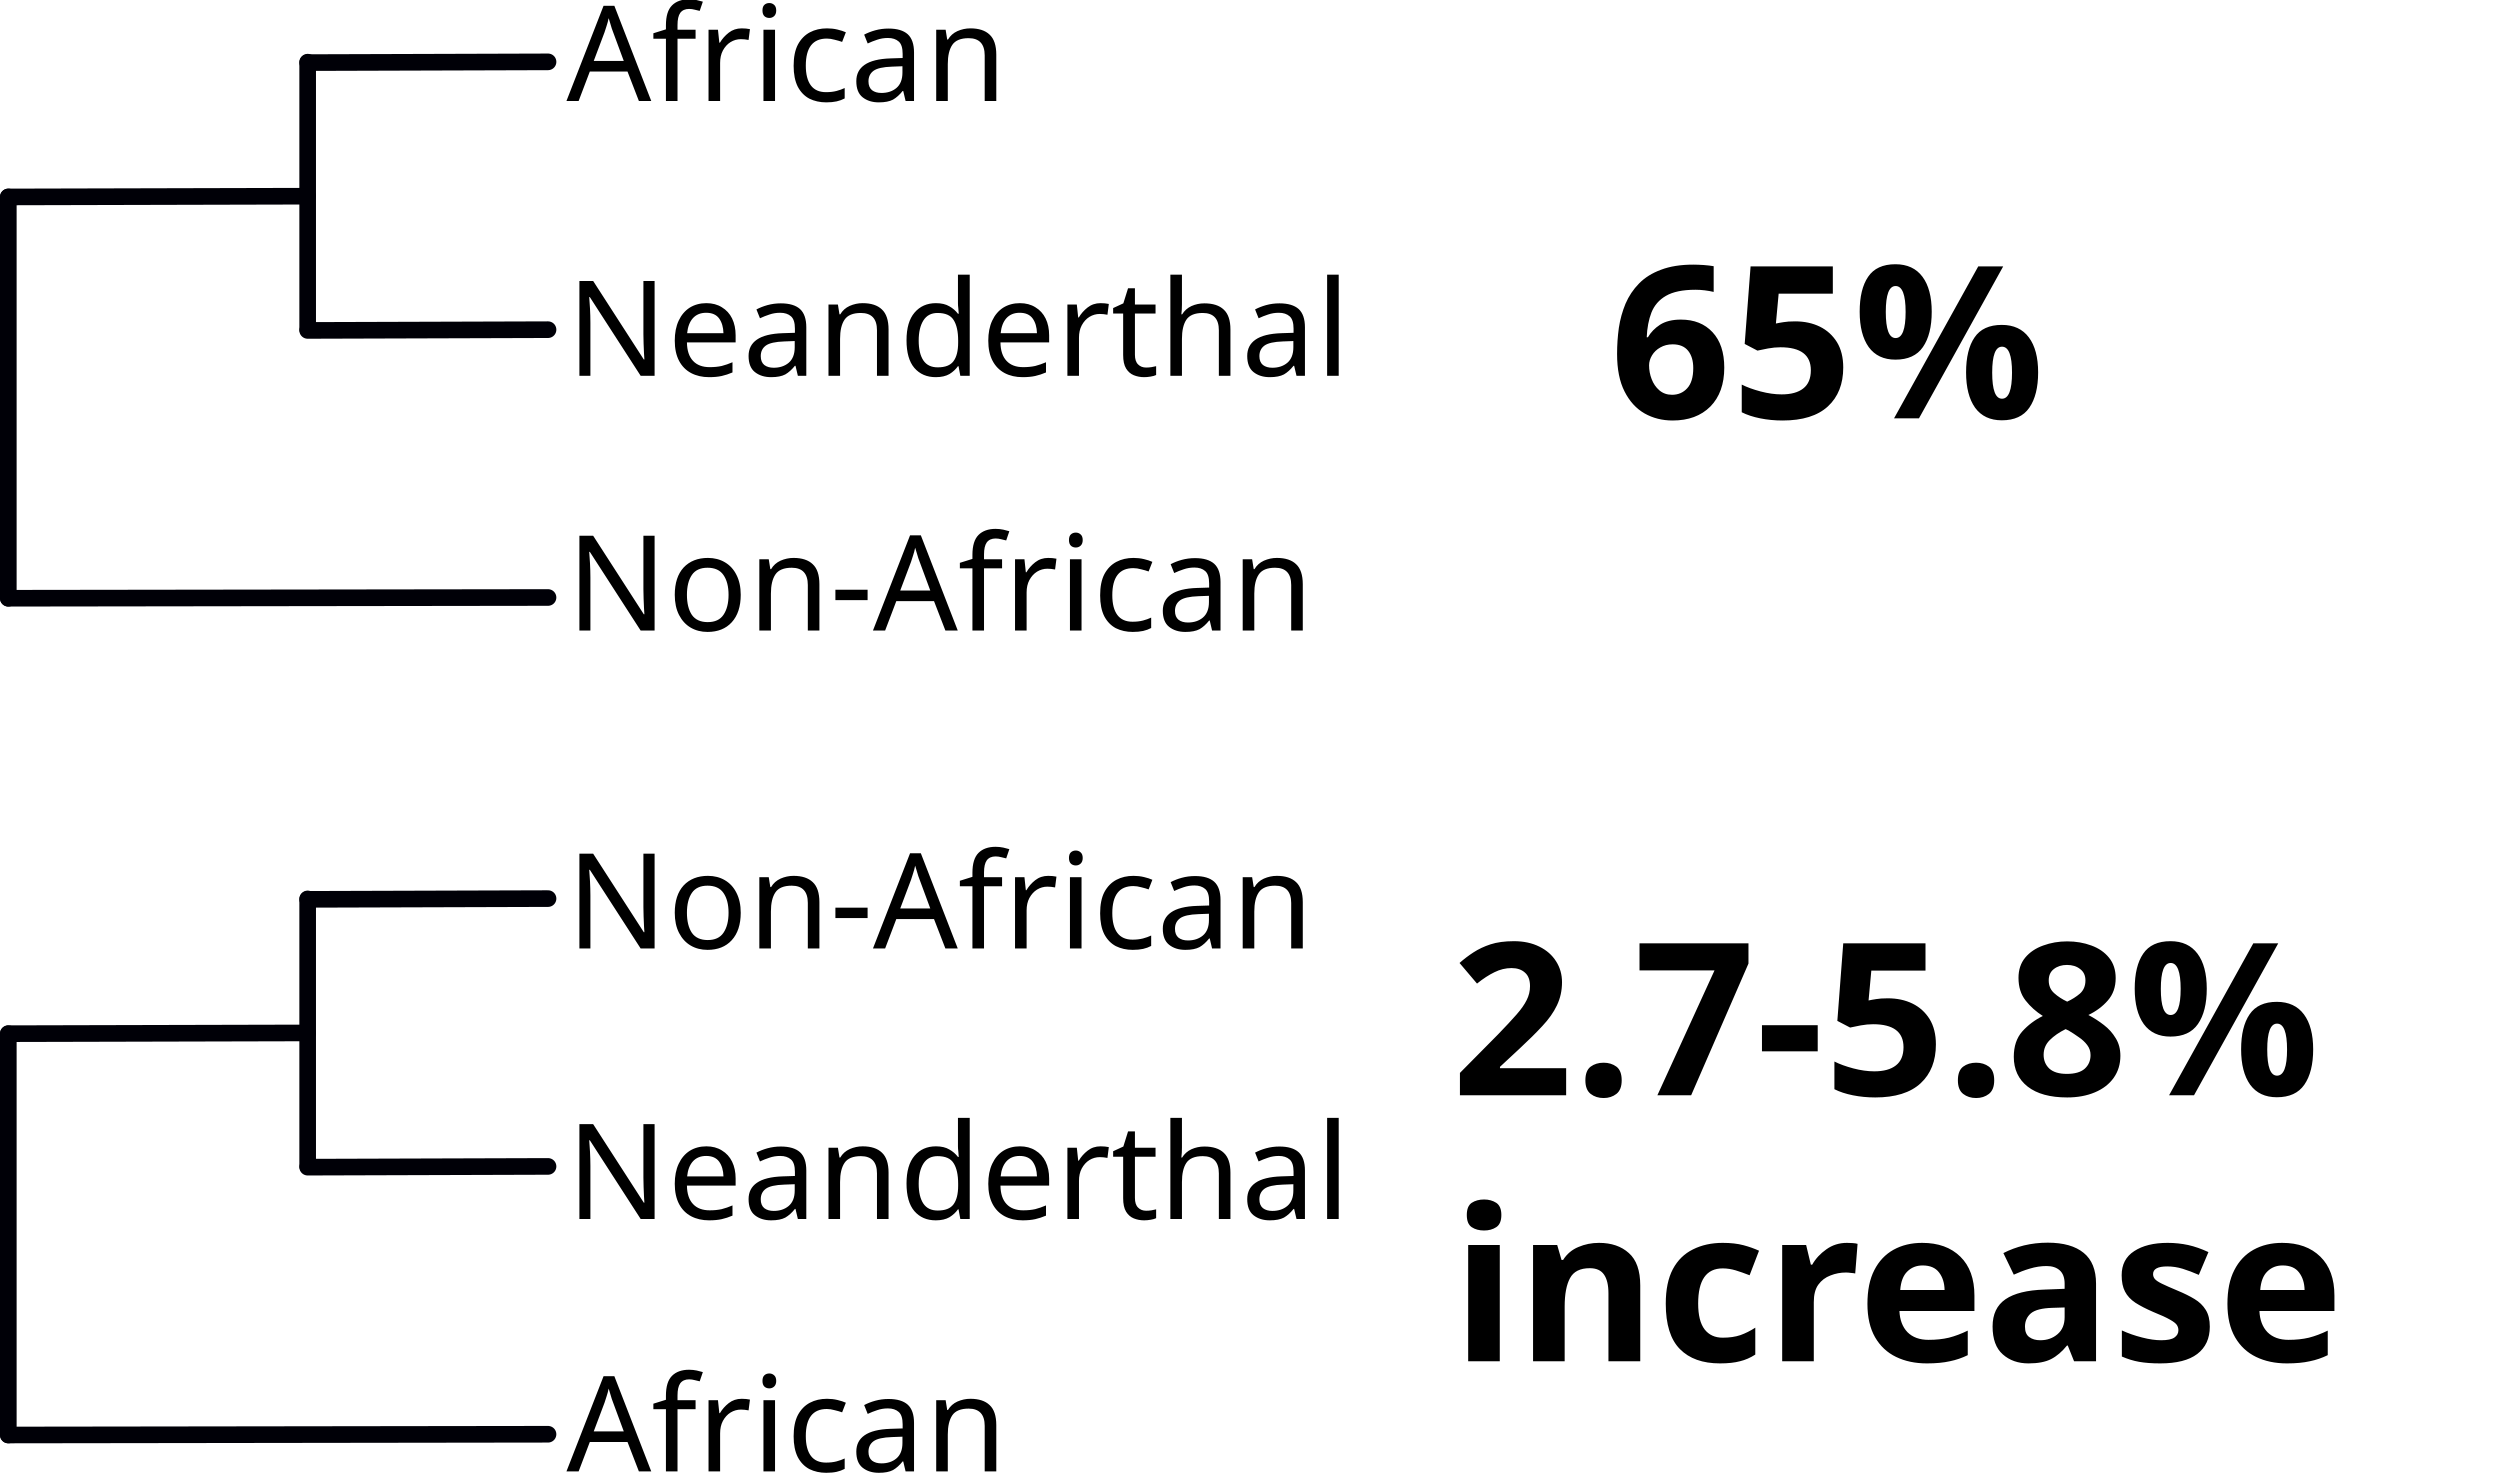
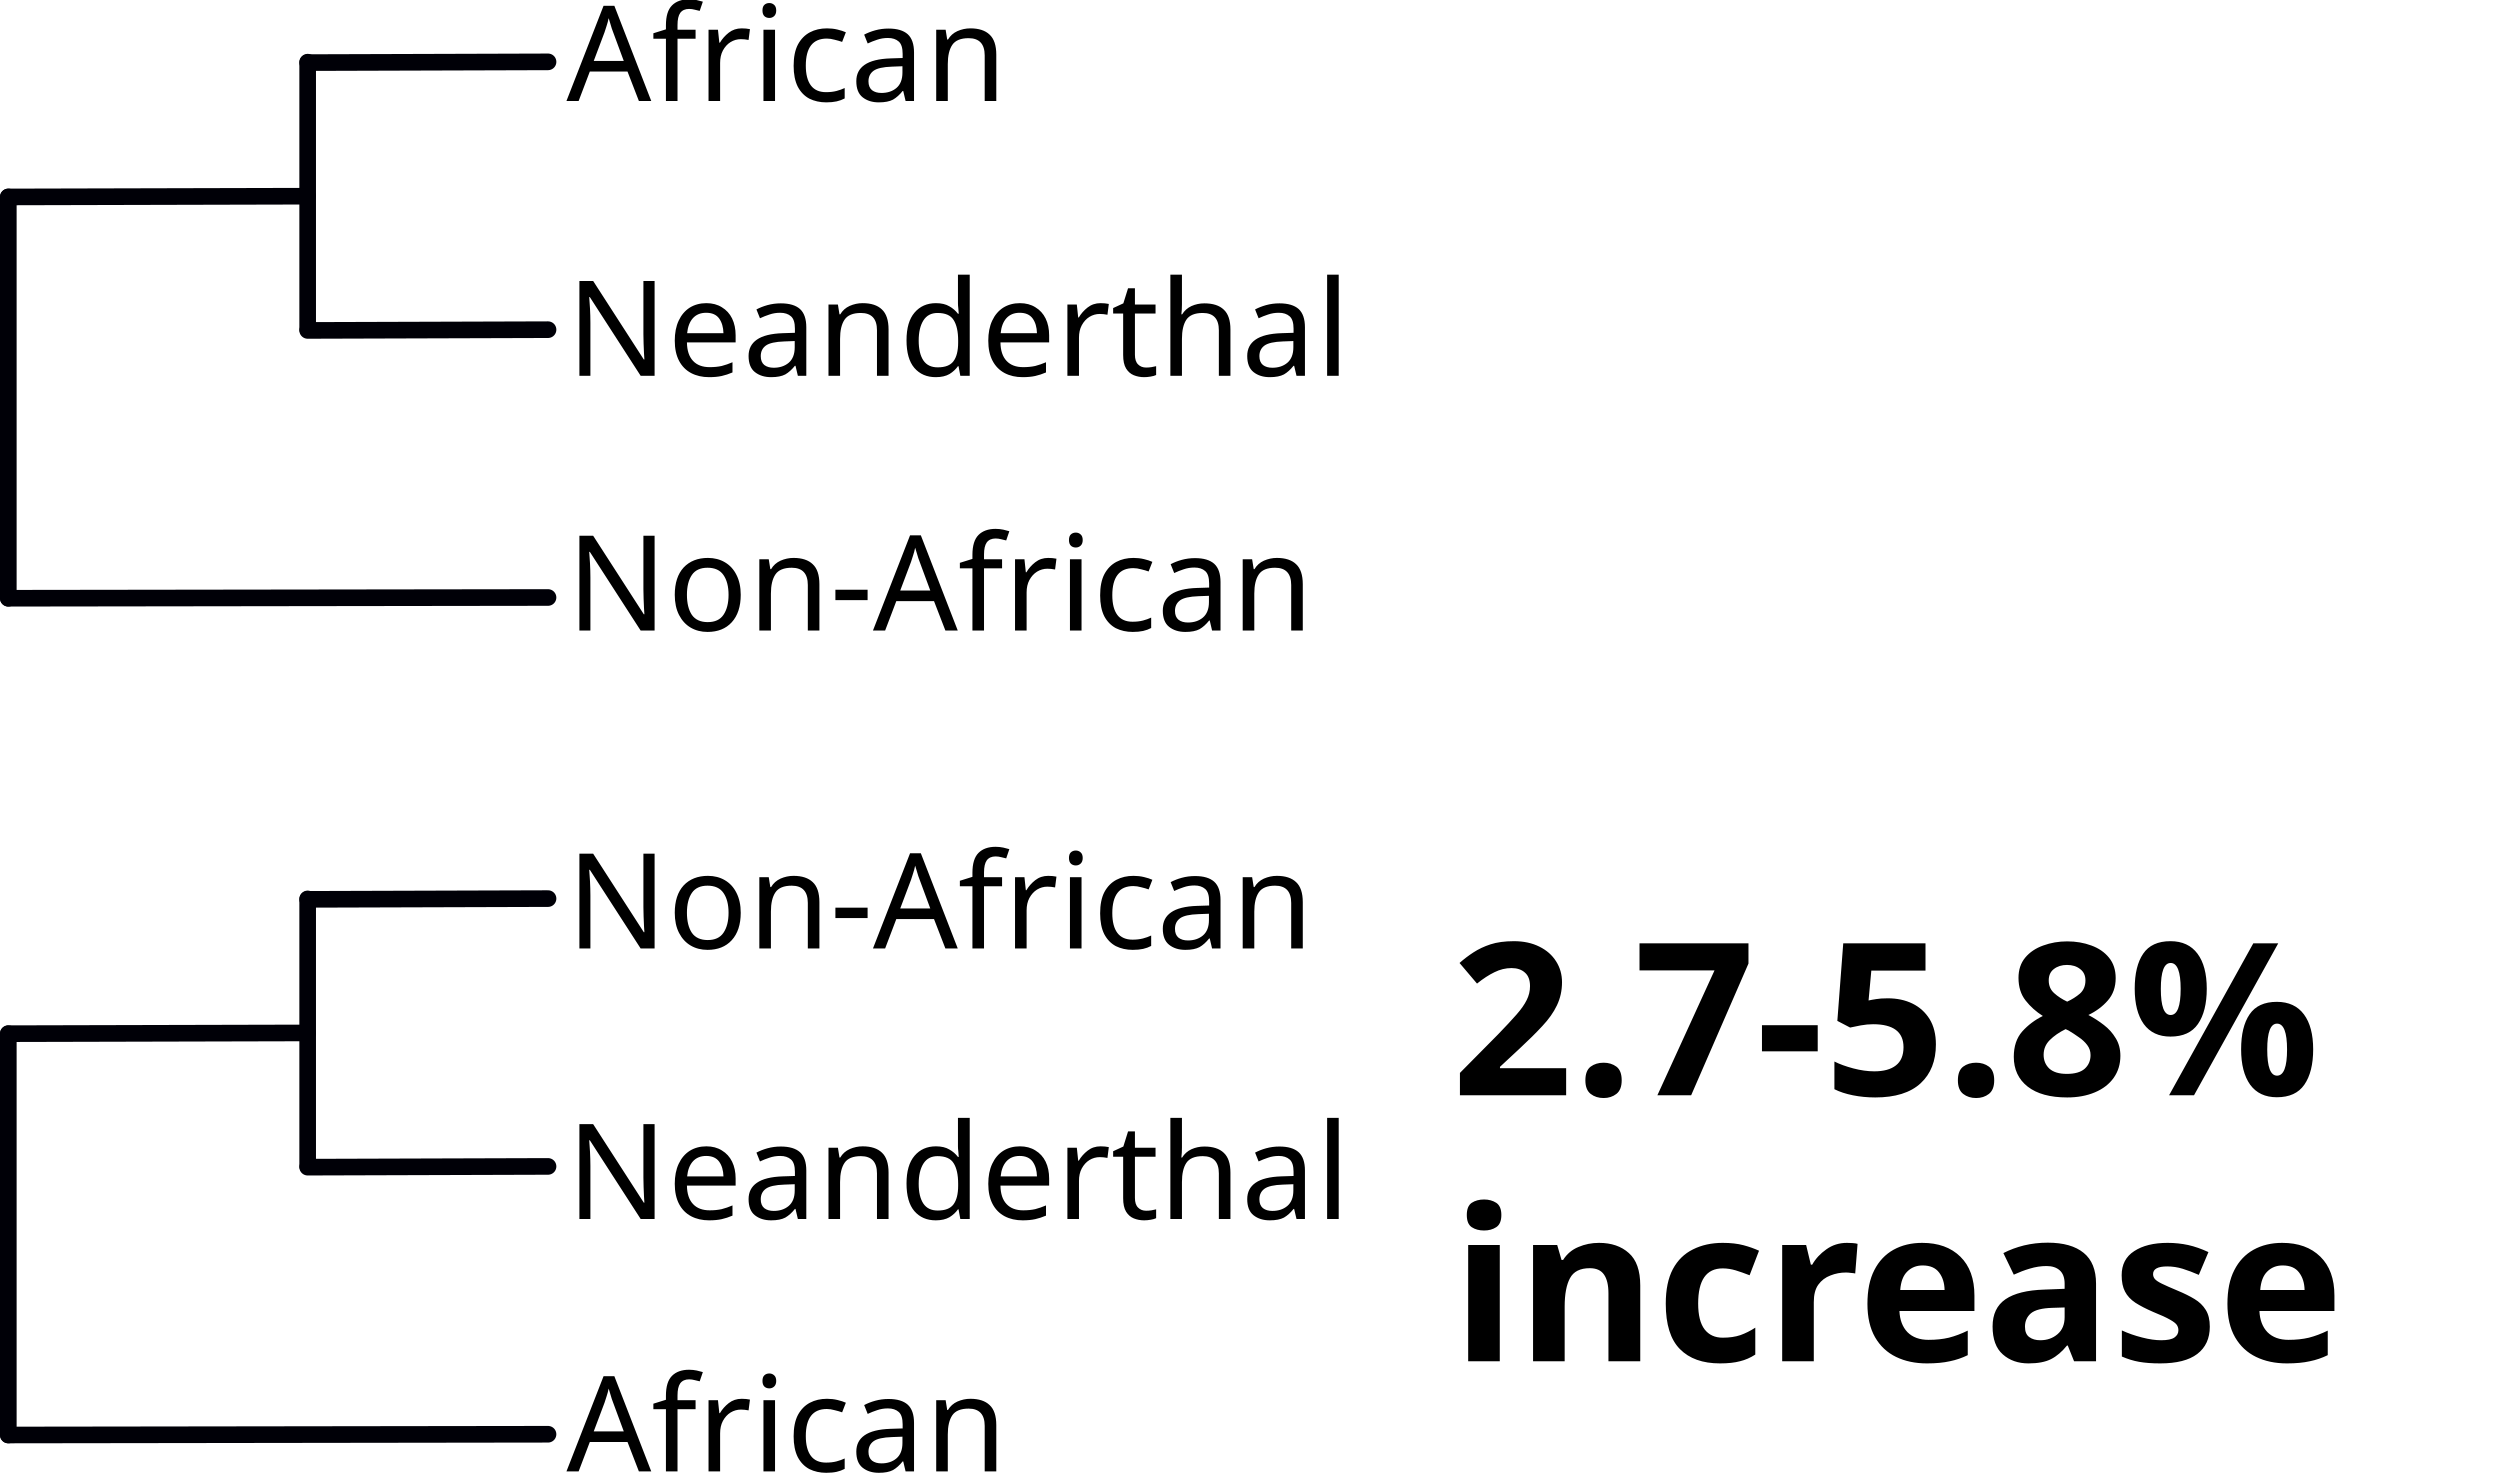
<svg xmlns="http://www.w3.org/2000/svg" width="198.978mm" height="117.263mm" viewBox="0 0 198.978 117.263" version="1.1" id="svg13149">
  <defs id="defs13146">
    <rect x="-175.888" y="22.41" width="304.344" height="718.347" id="rect43332" />
  </defs>
  <g id="layer1" transform="translate(-33.75537,-49.82079)">
-     <g id="g42122">
-       <text xml:space="preserve" style="font-style:normal;font-weight:normal;font-size:16.933px;line-height:1.25;font-family:sans-serif;fill:#000000;fill-opacity:1;stroke:none;stroke-width:0.265" x="161.868" y="83.117" id="text33088">
-         <tspan id="tspan33086" style="font-weight:bold;font-size:16.933px;stroke-width:0.265" x="161.868" y="83.117">65%</tspan>
-       </text>
-       <text xml:space="preserve" style="font-style:normal;font-weight:normal;font-size:16.933px;line-height:1.25;font-family:sans-serif;fill:#000000;fill-opacity:1;stroke:none;stroke-width:0.265" x="149.282" y="136.996" id="text33088-3">
-         <tspan style="font-weight:bold;font-size:16.933px;stroke-width:0.265" x="149.282" y="136.996" id="tspan25993">2.7-5.8%</tspan>
-         <tspan style="font-weight:bold;font-size:16.933px;stroke-width:0.265" x="149.282" y="158.162" id="tspan28823">increase</tspan>
-       </text>
-       <path style="fill:#01beff;fill-opacity:1;stroke:#000007;stroke-width:1.323;stroke-linecap:round;stroke-linejoin:round;stroke-dasharray:none;stroke-opacity:1" d="M 34.417,65.496 C 58.243,65.436 58.243,65.436 58.243,65.436" id="path15669-8-52" />
-       <path style="fill:#01beff;fill-opacity:1;stroke:#000007;stroke-width:1.323;stroke-linecap:round;stroke-linejoin:round;stroke-dasharray:none;stroke-opacity:1" d="m 58.243,54.804 c 19.131,-0.06 19.131,-0.06 19.131,-0.06" id="path15669-8-547" />
-       <path style="fill:#01beff;fill-opacity:1;stroke:#000007;stroke-width:1.323;stroke-linecap:round;stroke-linejoin:round;stroke-dasharray:none;stroke-opacity:1" d="m 58.243,76.12 c 19.131,-0.06 19.131,-0.06 19.131,-0.06" id="path15669-8-4" />
-       <path style="fill:#01beff;fill-opacity:1;stroke:#000007;stroke-width:1.323;stroke-linecap:round;stroke-linejoin:round;stroke-dasharray:none;stroke-opacity:1" d="m 34.417,97.436 c 42.956,-0.06 42.956,-0.06 42.956,-0.06" id="path15669-8-43" />
-       <path style="fill:#01beff;fill-opacity:1;stroke:#000007;stroke-width:1.323;stroke-linecap:round;stroke-linejoin:round;stroke-dasharray:none;stroke-opacity:1" d="M 58.243,54.77 V 76.034" id="path17408" />
-       <path style="fill:#01beff;fill-opacity:1;stroke:#000007;stroke-width:1.323;stroke-linecap:round;stroke-linejoin:round;stroke-dasharray:none;stroke-opacity:1" d="m 34.417,65.496 c 2.39e-4,31.94 2.39e-4,31.94 2.39e-4,31.94" id="path17424" />
-       <text xml:space="preserve" style="font-style:normal;font-weight:normal;font-size:10.583px;line-height:1.25;font-family:sans-serif;fill:#000000;fill-opacity:1;stroke:none;stroke-width:0.265" x="78.841" y="100.01" id="text7861-3-7">
-         <tspan style="stroke-width:0.265" x="78.841" y="100.01" id="tspan7863-7-5">Non-African</tspan>
-       </text>
-       <text xml:space="preserve" style="font-style:normal;font-weight:normal;font-size:10.583px;line-height:1.25;font-family:sans-serif;fill:#000000;fill-opacity:1;stroke:none;stroke-width:0.265" x="78.841" y="79.73" id="text7861-3-35">
-         <tspan style="stroke-width:0.265" x="78.841" y="79.73" id="tspan7863-7-62">Neanderthal</tspan>
-       </text>
-       <text xml:space="preserve" style="font-style:normal;font-weight:normal;font-size:10.583px;line-height:1.25;font-family:sans-serif;fill:#000000;fill-opacity:1;stroke:none;stroke-width:0.265" x="78.841" y="57.862" id="text7861-3-35-9">
-         <tspan style="stroke-width:0.265" x="78.841" y="57.862" id="tspan7863-7-62-1">African</tspan>
-       </text>
-       <path style="fill:#01beff;fill-opacity:1;stroke:#000007;stroke-width:1.323;stroke-linecap:round;stroke-linejoin:round;stroke-dasharray:none;stroke-opacity:1" d="m 34.417,132.093 c 23.826,-0.06 23.826,-0.06 23.826,-0.06" id="path15669-8-52-6" />
-       <path style="fill:#01beff;fill-opacity:1;stroke:#000007;stroke-width:1.323;stroke-linecap:round;stroke-linejoin:round;stroke-dasharray:none;stroke-opacity:1" d="m 58.243,121.401 c 19.131,-0.06 19.131,-0.06 19.131,-0.06" id="path15669-8-547-7" />
-       <path style="fill:#01beff;fill-opacity:1;stroke:#000007;stroke-width:1.323;stroke-linecap:round;stroke-linejoin:round;stroke-dasharray:none;stroke-opacity:1" d="m 58.243,142.717 c 19.131,-0.06 19.131,-0.06 19.131,-0.06" id="path15669-8-4-5" />
-       <path style="fill:#01beff;fill-opacity:1;stroke:#000007;stroke-width:1.323;stroke-linecap:round;stroke-linejoin:round;stroke-dasharray:none;stroke-opacity:1" d="m 34.417,164.034 c 42.956,-0.06 42.956,-0.06 42.956,-0.06" id="path15669-8-43-3" />
-       <path style="fill:#01beff;fill-opacity:1;stroke:#000007;stroke-width:1.323;stroke-linecap:round;stroke-linejoin:round;stroke-dasharray:none;stroke-opacity:1" d="m 58.243,121.367 v 21.265" id="path17408-5" />
-       <path style="fill:#01beff;fill-opacity:1;stroke:#000007;stroke-width:1.323;stroke-linecap:round;stroke-linejoin:round;stroke-dasharray:none;stroke-opacity:1" d="m 34.417,132.093 c 2.39e-4,31.94 2.39e-4,31.94 2.39e-4,31.94" id="path17424-6" />
-       <text xml:space="preserve" style="font-style:normal;font-weight:normal;font-size:10.583px;line-height:1.25;font-family:sans-serif;fill:#000000;fill-opacity:1;stroke:none;stroke-width:0.265" x="78.841" y="146.84" id="text7861-3-7-2">
-         <tspan style="stroke-width:0.265" x="78.841" y="146.84" id="tspan7863-7-5-9">Neanderthal</tspan>
-       </text>
-       <text xml:space="preserve" style="font-style:normal;font-weight:normal;font-size:10.583px;line-height:1.25;font-family:sans-serif;fill:#000000;fill-opacity:1;stroke:none;stroke-width:0.265" x="78.841" y="166.934" id="text7861-3-35-1">
-         <tspan style="stroke-width:0.265" x="78.841" y="166.934" id="tspan7863-7-62-2">African</tspan>
-       </text>
-       <text xml:space="preserve" style="font-style:normal;font-weight:normal;font-size:10.583px;line-height:1.25;font-family:sans-serif;fill:#000000;fill-opacity:1;stroke:none;stroke-width:0.265" x="78.841" y="125.315" id="text7861-3-35-9-7">
-         <tspan style="stroke-width:0.265" x="78.841" y="125.315" id="tspan7863-7-62-1-0">Non-African</tspan>
-       </text>
-     </g>
+     <text xml:space="preserve" style="font-style:normal;font-weight:normal;font-size:16.933px;line-height:1.25;font-family:sans-serif;fill:#000000;fill-opacity:1;stroke:none;stroke-width:0.265" x="149.282" y="136.996" id="text33088-3">
+       <tspan style="font-weight:bold;font-size:16.933px;stroke-width:0.265" x="149.282" y="136.996" id="tspan25993">2.7-5.8%</tspan>
+       <tspan style="font-weight:bold;font-size:16.933px;stroke-width:0.265" x="149.282" y="158.162" id="tspan28823">increase</tspan>
+     </text>
+     <path style="fill:#01beff;fill-opacity:1;stroke:#000007;stroke-width:1.323;stroke-linecap:round;stroke-linejoin:round;stroke-dasharray:none;stroke-opacity:1" d="M 34.417,65.496 C 58.243,65.436 58.243,65.436 58.243,65.436" id="path15669-8-52" />
+     <path style="fill:#01beff;fill-opacity:1;stroke:#000007;stroke-width:1.323;stroke-linecap:round;stroke-linejoin:round;stroke-dasharray:none;stroke-opacity:1" d="m 58.243,54.804 c 19.131,-0.06 19.131,-0.06 19.131,-0.06" id="path15669-8-547" />
+     <path style="fill:#01beff;fill-opacity:1;stroke:#000007;stroke-width:1.323;stroke-linecap:round;stroke-linejoin:round;stroke-dasharray:none;stroke-opacity:1" d="m 58.243,76.12 c 19.131,-0.06 19.131,-0.06 19.131,-0.06" id="path15669-8-4" />
+     <path style="fill:#01beff;fill-opacity:1;stroke:#000007;stroke-width:1.323;stroke-linecap:round;stroke-linejoin:round;stroke-dasharray:none;stroke-opacity:1" d="m 34.417,97.436 c 42.956,-0.06 42.956,-0.06 42.956,-0.06" id="path15669-8-43" />
+     <path style="fill:#01beff;fill-opacity:1;stroke:#000007;stroke-width:1.323;stroke-linecap:round;stroke-linejoin:round;stroke-dasharray:none;stroke-opacity:1" d="M 58.243,54.77 V 76.034" id="path17408" />
+     <path style="fill:#01beff;fill-opacity:1;stroke:#000007;stroke-width:1.323;stroke-linecap:round;stroke-linejoin:round;stroke-dasharray:none;stroke-opacity:1" d="m 34.417,65.496 c 2.39e-4,31.94 2.39e-4,31.94 2.39e-4,31.94" id="path17424" />
+     <text xml:space="preserve" style="font-style:normal;font-weight:normal;font-size:10.583px;line-height:1.25;font-family:sans-serif;fill:#000000;fill-opacity:1;stroke:none;stroke-width:0.265" x="78.841" y="100.01" id="text7861-3-7">
+       <tspan style="stroke-width:0.265" x="78.841" y="100.01" id="tspan7863-7-5">Non-African</tspan>
+     </text>
+     <text xml:space="preserve" style="font-style:normal;font-weight:normal;font-size:10.583px;line-height:1.25;font-family:sans-serif;fill:#000000;fill-opacity:1;stroke:none;stroke-width:0.265" x="78.841" y="79.73" id="text7861-3-35">
+       <tspan style="stroke-width:0.265" x="78.841" y="79.73" id="tspan7863-7-62">Neanderthal</tspan>
+     </text>
+     <text xml:space="preserve" style="font-style:normal;font-weight:normal;font-size:10.583px;line-height:1.25;font-family:sans-serif;fill:#000000;fill-opacity:1;stroke:none;stroke-width:0.265" x="78.841" y="57.862" id="text7861-3-35-9">
+       <tspan style="stroke-width:0.265" x="78.841" y="57.862" id="tspan7863-7-62-1">African</tspan>
+     </text>
+     <path style="fill:#01beff;fill-opacity:1;stroke:#000007;stroke-width:1.323;stroke-linecap:round;stroke-linejoin:round;stroke-dasharray:none;stroke-opacity:1" d="m 34.417,132.093 c 23.826,-0.06 23.826,-0.06 23.826,-0.06" id="path15669-8-52-6" />
+     <path style="fill:#01beff;fill-opacity:1;stroke:#000007;stroke-width:1.323;stroke-linecap:round;stroke-linejoin:round;stroke-dasharray:none;stroke-opacity:1" d="m 58.243,121.401 c 19.131,-0.06 19.131,-0.06 19.131,-0.06" id="path15669-8-547-7" />
+     <path style="fill:#01beff;fill-opacity:1;stroke:#000007;stroke-width:1.323;stroke-linecap:round;stroke-linejoin:round;stroke-dasharray:none;stroke-opacity:1" d="m 58.243,142.717 c 19.131,-0.06 19.131,-0.06 19.131,-0.06" id="path15669-8-4-5" />
+     <path style="fill:#01beff;fill-opacity:1;stroke:#000007;stroke-width:1.323;stroke-linecap:round;stroke-linejoin:round;stroke-dasharray:none;stroke-opacity:1" d="m 34.417,164.034 c 42.956,-0.06 42.956,-0.06 42.956,-0.06" id="path15669-8-43-3" />
+     <path style="fill:#01beff;fill-opacity:1;stroke:#000007;stroke-width:1.323;stroke-linecap:round;stroke-linejoin:round;stroke-dasharray:none;stroke-opacity:1" d="m 58.243,121.367 v 21.265" id="path17408-5" />
+     <path style="fill:#01beff;fill-opacity:1;stroke:#000007;stroke-width:1.323;stroke-linecap:round;stroke-linejoin:round;stroke-dasharray:none;stroke-opacity:1" d="m 34.417,132.093 c 2.39e-4,31.94 2.39e-4,31.94 2.39e-4,31.94" id="path17424-6" />
+     <text xml:space="preserve" style="font-style:normal;font-weight:normal;font-size:10.583px;line-height:1.25;font-family:sans-serif;fill:#000000;fill-opacity:1;stroke:none;stroke-width:0.265" x="78.841" y="146.84" id="text7861-3-7-2">
+       <tspan style="stroke-width:0.265" x="78.841" y="146.84" id="tspan7863-7-5-9">Neanderthal</tspan>
+     </text>
+     <text xml:space="preserve" style="font-style:normal;font-weight:normal;font-size:10.583px;line-height:1.25;font-family:sans-serif;fill:#000000;fill-opacity:1;stroke:none;stroke-width:0.265" x="78.841" y="166.934" id="text7861-3-35-1">
+       <tspan style="stroke-width:0.265" x="78.841" y="166.934" id="tspan7863-7-62-2">African</tspan>
+     </text>
+     <text xml:space="preserve" style="font-style:normal;font-weight:normal;font-size:10.583px;line-height:1.25;font-family:sans-serif;fill:#000000;fill-opacity:1;stroke:none;stroke-width:0.265" x="78.841" y="125.315" id="text7861-3-35-9-7">
+       <tspan style="stroke-width:0.265" x="78.841" y="125.315" id="tspan7863-7-62-1-0">Non-African</tspan>
+     </text>
    <text xml:space="preserve" transform="matrix(0.2645833,0,0,0.2645833,8.335104,44.01974)" id="text43330" style="font-style:normal;font-weight:normal;font-size:40px;line-height:1.25;font-family:sans-serif;white-space:pre;shape-inside:url(#rect43332);fill:#000000;fill-opacity:1;stroke:none" />
  </g>
</svg>
